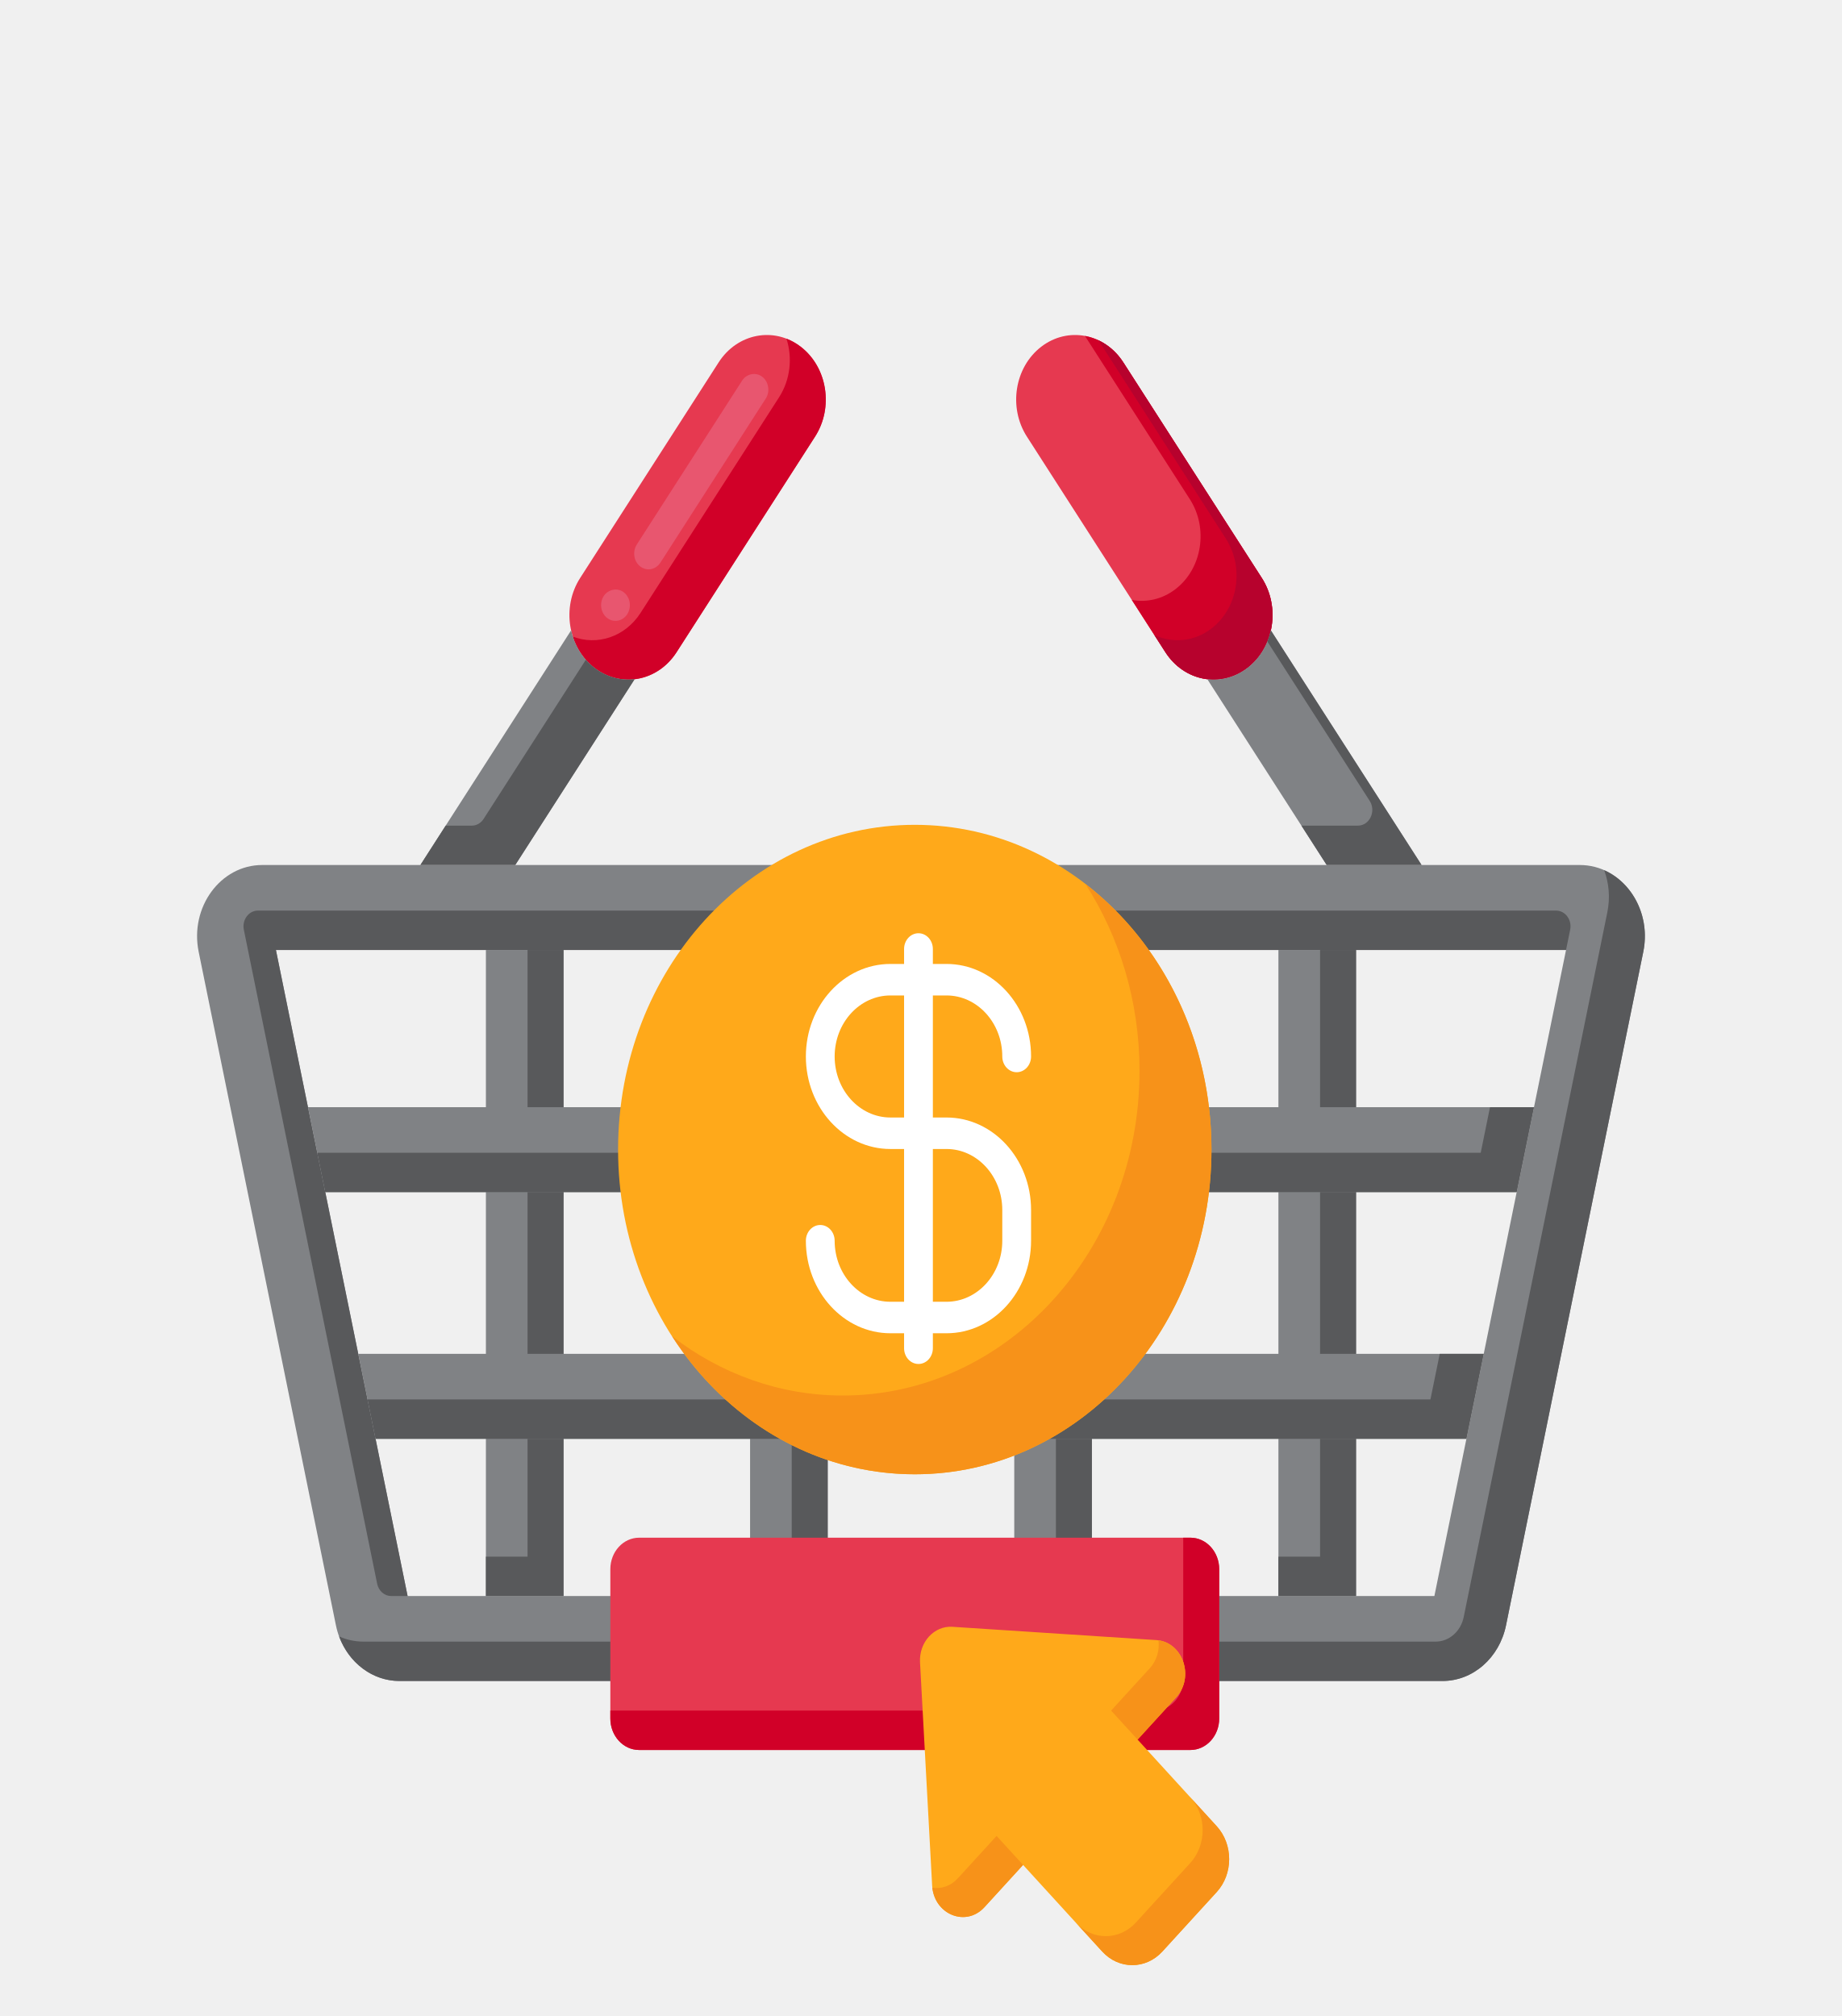
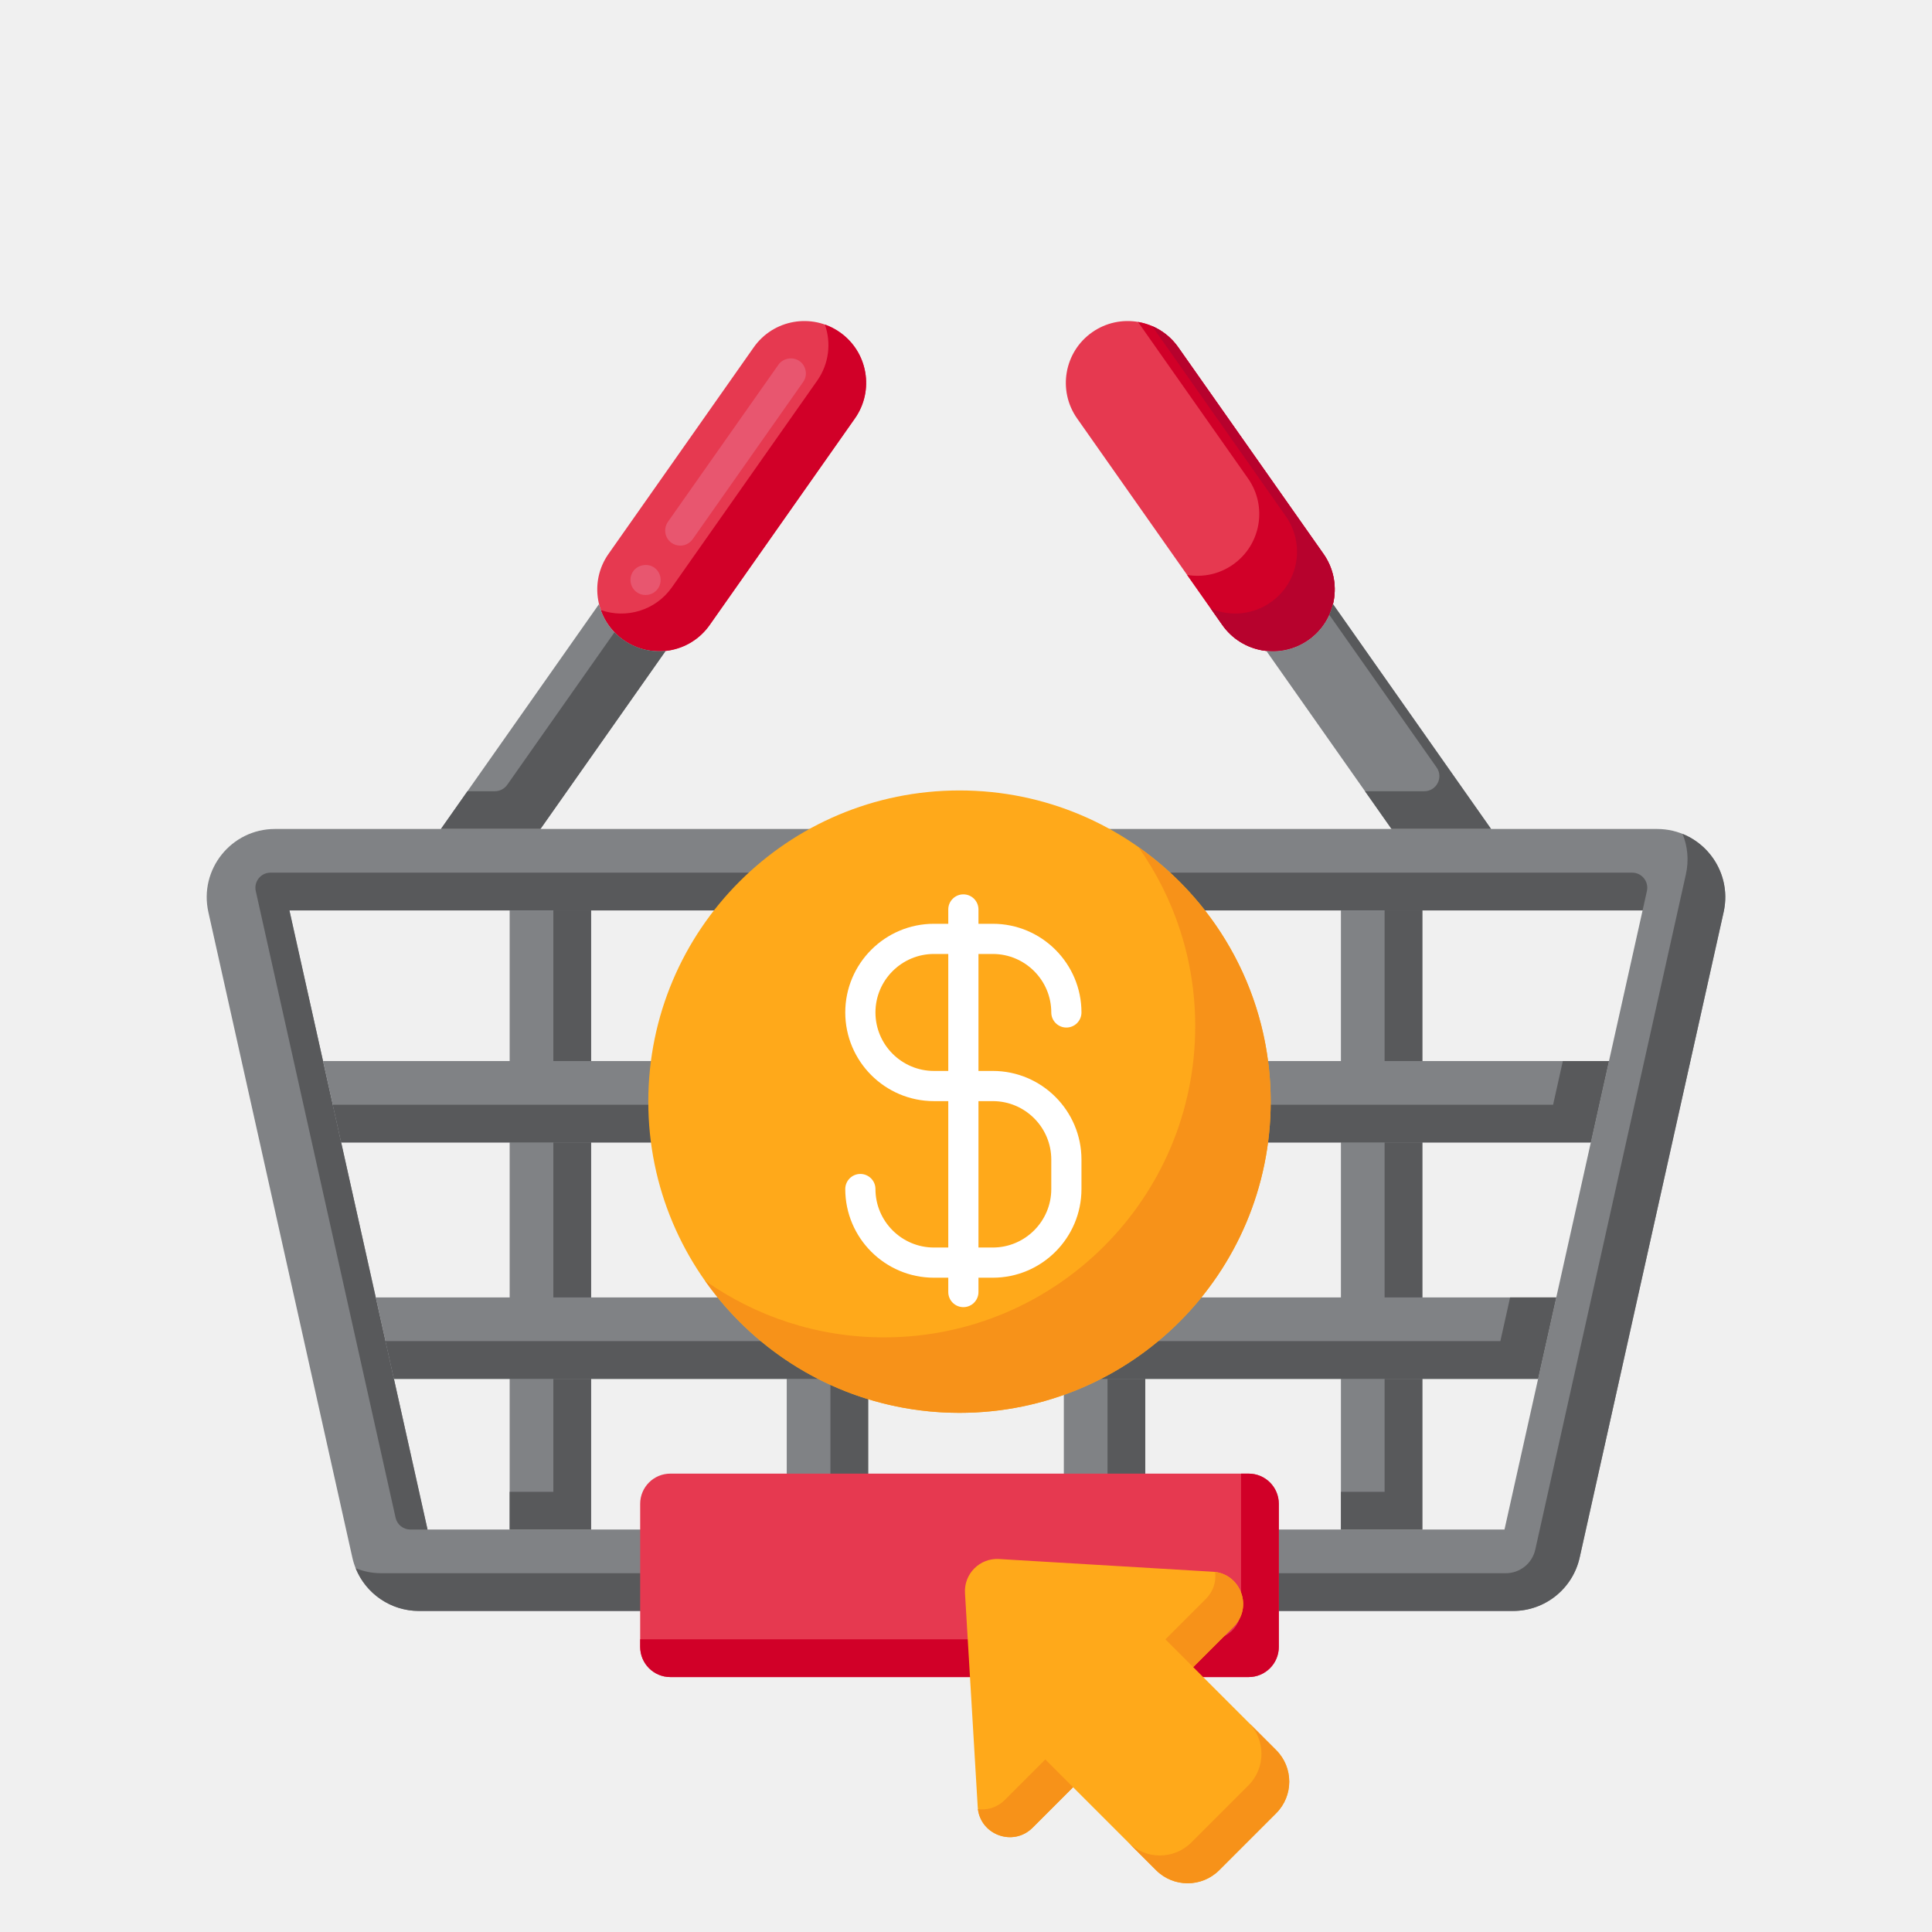
- <svg xmlns="http://www.w3.org/2000/svg" width="296" height="324" fill="none" viewBox="0 0 296 324">
-   <path fill="#E63950" d="M95.53 107.334c-4.279-3.293-5.309-9.76-2.3-14.445l22.252-34.644c3.008-4.684 8.917-5.811 13.196-2.518s5.309 9.76 2.301 14.444l-22.252 34.646c-3.009 4.684-8.917 5.81-13.197 2.517z" />
-   <path fill="#E8566F" d="M98.906 99.782c-.486 0-.937-.152-1.33-.456-1.04-.797-1.295-2.38-.567-3.518.706-1.101 2.22-1.405 3.226-.62.509.392.844.974.948 1.632a2.728 2.728 0 01-.381 1.886c-.44.684-1.145 1.076-1.896 1.076zm5.318-8.277c-.474 0-.936-.165-1.329-.456a2.545 2.545 0 01-.948-1.645 2.751 2.751 0 01.381-1.886l16.939-26.363c.705-1.101 2.209-1.392 3.215-.608.508.38.844.962.948 1.633a2.624 2.624 0 01-.382 1.886l-16.927 26.363c-.44.67-1.145 1.076-1.897 1.076z" />
-   <path fill="#D10028" d="M128.678 55.728a9.267 9.267 0 00-2.296-1.299c.982 3.054.647 6.565-1.184 9.415l-22.252 34.644c-2.499 3.89-6.996 5.326-10.9 3.818.632 1.964 1.81 3.739 3.484 5.029 4.28 3.293 10.188 2.166 13.197-2.518l22.252-34.644c3.008-4.684 1.978-11.152-2.301-14.445z" />
-   <path fill="#808285" d="M95.53 107.334c-1.954-1.504-3.23-3.669-3.754-6.025L67.554 139.02H82.8l19.179-29.857c-2.203.257-4.495-.326-6.45-1.829z" />
-   <path fill="#58595B" d="M95.53 107.334a9.747 9.747 0 01-1.386-1.301l-16.433 25.583c-.433.675-1.138 1.076-1.891 1.076h-4.202l-4.064 6.328H82.8l19.179-29.857c-2.203.257-4.495-.326-6.45-1.829z" />
+ <svg xmlns="http://www.w3.org/2000/svg" id="Layer_1" enable-background="new 0 0 256 256" height="512" viewBox="0 0 256 256" width="512">
  <g>
-     <path fill="#E63950" d="M200.469 107.334c4.28-3.293 5.31-9.76 2.301-14.445l-22.252-34.644c-3.008-4.684-8.917-5.811-13.196-2.518s-5.309 9.76-2.301 14.444l22.252 34.644c3.009 4.686 8.917 5.812 13.196 2.519z" />
-     <path fill="#D10028" d="M202.77 92.89l-22.252-34.643c-1.513-2.357-3.762-3.811-6.167-4.258l16.857 26.244c3.008 4.684 1.978 11.151-2.301 14.445-2.126 1.636-4.654 2.179-7.029 1.739l5.395 8.398c3.009 4.684 8.917 5.812 13.196 2.519 4.28-3.293 5.31-9.76 2.301-14.445z" />
-     <path fill="#B7022D" d="M202.77 92.89l-22.252-34.645c-1.047-1.63-2.445-2.828-4.004-3.561l20.475 31.876c3.009 4.684 1.978 11.151-2.301 14.444-2.79 2.148-6.272 2.415-9.192 1.043l1.777 2.767c3.009 4.684 8.917 5.812 13.196 2.519 4.28-3.292 5.31-9.76 2.301-14.444z" />
-     <path fill="#808285" d="M200.469 107.334c1.954-1.504 3.231-3.669 3.755-6.025l24.222 37.711h-15.247l-19.179-29.857c2.202.257 4.495-.326 6.449-1.829z" />
-     <path fill="#58595B" d="M204.224 101.309a11.01 11.01 0 01-.563 1.796l16.443 25.599c1.077 1.677-.019 3.987-1.892 3.987h-9.079l4.064 6.328h15.248l-24.221-37.71z" />
-   </g>
-   <g>
-     <path fill="#808285" d="M253.869 139.02H42.131c-6.693 0-11.664 6.788-10.207 13.94l22.058 108.245c1.066 5.233 5.308 8.955 10.207 8.955h167.622c4.898 0 9.14-3.722 10.207-8.955l22.058-108.245c1.457-7.152-3.514-13.94-10.207-13.94zm-23.367 117.487H65.498L44.34 152.674h207.32l-21.158 103.833z" />
-     <path fill="#58595B" d="M65.504 256.507L44.34 152.674h207.32l.662-3.247c.322-1.58-.777-3.082-2.257-3.082H41.444c-1.48 0-2.58 1.502-2.258 3.084l21.422 105.098c.236 1.157 1.174 1.98 2.257 1.98h2.639z" />
-     <path fill="#58595B" d="M257.785 139.847c.766 2.062.994 4.403.509 6.783l-23.076 113.241c-.471 2.315-2.347 3.96-4.514 3.96H58.408c-1.376 0-2.7-.294-3.915-.832 1.572 4.269 5.38 7.16 9.696 7.16h167.622c4.899 0 9.14-3.722 10.207-8.956l22.058-108.245c1.153-5.661-1.722-11.093-6.291-13.111z" />
-     <path fill="#808285" d="M78.085 152.674h12.474v103.833H78.085V152.674z" />
-     <path fill="#58595B" d="M84.777 152.674v97.505h-6.692v6.328h12.474V152.674h-5.782z" />
-     <path fill="#808285" d="M120.537 152.674h12.473v103.833h-12.473V152.674z" />
-     <path fill="#58595B" d="M127.229 152.674v97.505h-6.691v6.328h12.472V152.674h-5.781z" />
-     <path fill="#808285" d="M162.99 152.674h12.473v103.833H162.99V152.674z" />
-     <path fill="#58595B" d="M169.681 152.674v97.505h-6.691v6.328h12.472V152.674h-5.781z" />
-     <path fill="#808285" d="M205.441 152.674h12.474v103.833h-12.474V152.674z" />
-     <path fill="#58595B" d="M212.134 152.674v97.505h-6.693v6.328h12.474V152.674h-5.781z" />
    <g>
-       <path fill="#808285" d="M246.511 177.942H49.489l2.782 13.653h191.458l2.782-13.653z" />
-       <path fill="#58595B" d="M239.441 177.942l-1.493 7.325H50.981l1.29 6.328h191.458l2.782-13.653h-7.07z" />
-       <path fill="#808285" d="M238.433 217.584H57.566l2.783 13.653h175.302l2.782-13.653z" />
-       <path fill="#58595B" d="M231.362 217.584l-1.493 7.325H59.059l1.29 6.328h175.302l2.782-13.653h-7.071z" />
-     </g>
-   </g>
-   <g>
-     <path fill="#FFA91A" d="M147.003 236.936c26.332 0 47.678-23.365 47.678-52.188 0-28.822-21.346-52.188-47.678-52.188-26.332 0-47.678 23.366-47.678 52.188 0 28.823 21.346 52.188 47.678 52.188z" />
-     <path fill="#F79219" d="M174.43 142.071c5.467 8.493 8.689 18.842 8.689 30.021 0 28.822-21.346 52.188-47.678 52.188-10.213 0-19.668-3.526-27.426-9.511 8.629 13.403 22.869 22.167 38.988 22.167 26.333 0 47.678-23.366 47.678-52.188 0-17.644-8.007-33.231-20.251-42.677z" />
-     <path fill="#fff" d="M152.106 214.274h-9.018c-7.491 0-13.586-6.671-13.586-14.87 0-1.397 1.036-2.531 2.313-2.531 1.276 0 2.312 1.134 2.312 2.531 0 5.408 4.021 9.808 8.961 9.808h9.018c4.94 0 8.96-4.4 8.96-9.808v-4.936c0-5.408-4.02-9.807-8.96-9.807h-9.018c-7.491 0-13.586-6.671-13.586-14.871s6.095-14.87 13.586-14.87h9.018c7.491 0 13.585 6.671 13.585 14.87 0 1.397-1.036 2.531-2.313 2.531-1.276 0-2.312-1.134-2.312-2.531 0-5.408-4.02-9.807-8.96-9.807h-9.018c-4.94 0-8.961 4.399-8.961 9.807s4.021 9.809 8.961 9.809h9.018c7.491 0 13.585 6.671 13.585 14.869v4.936c0 8.199-6.094 14.87-13.585 14.87z" />
-     <path fill="#fff" d="M147.596 219.21c-1.276 0-2.312-1.134-2.312-2.531v-64.162c0-1.398 1.036-2.532 2.312-2.532 1.277 0 2.313 1.134 2.313 2.532v64.162c0 1.397-1.035 2.531-2.313 2.531z" />
-     <g>
-       <path fill="#E63950" d="M102.706 281.247H191.3c2.555 0 4.625-2.267 4.625-5.062v-23.993c0-2.796-2.07-5.062-4.625-5.062h-88.594c-2.554 0-4.625 2.266-4.625 5.062v23.993c0 2.795 2.071 5.062 4.625 5.062z" />
+       <g>
+         <g>
+           <g>
+             <g>
+               <g>
+                 <path d="m82.621 84.807c-3.701-2.602-4.592-7.712-1.99-11.413l19.245-27.373c2.602-3.701 7.712-4.592 11.413-1.99 3.701 2.602 4.592 7.712 1.99 11.413l-19.245 27.374c-2.602 3.701-7.712 4.591-11.413 1.989z" fill="#e63950" />
+               </g>
+             </g>
+             <g>
+               <g>
+                 <path d="m85.54 78.84c-.42 0-.81-.12-1.15-.36-.9-.63-1.12-1.88-.49-2.78.61-.87 1.92-1.11 2.79-.49.44.31.73.77.82 1.29.09.53-.03 1.06-.33 1.49-.38.54-.99.85-1.64.85zm4.6-6.54c-.41 0-.81-.13-1.15-.36-.44-.31-.73-.77-.82-1.3-.09-.52.03-1.05.33-1.49l14.65-20.83c.61-.87 1.91-1.1 2.78-.48.44.3.73.76.82 1.29.1.52-.02 1.06-.33 1.49l-14.64 20.83c-.38.53-.99.85-1.64.85z" fill="#e8566f" />
+               </g>
+             </g>
+             <g>
+               <g>
+                 <path d="m111.289 44.032c-.628-.441-1.297-.782-1.986-1.026.85 2.413.56 5.187-1.024 7.439l-19.245 27.373c-2.161 3.073-6.05 4.208-9.427 3.016.547 1.552 1.565 2.955 3.014 3.974 3.701 2.602 8.811 1.711 11.413-1.99l19.245-27.373c2.602-3.701 1.711-8.811-1.99-11.413z" fill="#d10028" />
+               </g>
+             </g>
+             <g>
+               <g>
+                 <path d="m82.621 84.807c-1.69-1.188-2.794-2.899-3.247-4.76l-20.949 29.796h13.187l16.587-23.591c-1.905.203-3.888-.257-5.578-1.445z" fill="#808285" />
+               </g>
+             </g>
+             <g>
+               <g>
+                 <g>
+                   <path d="m82.621 84.807c-.44-.309-.84-.654-1.199-1.028l-14.212 20.214c-.375.533-.985.85-1.636.85h-3.634l-3.515 5h13.187l16.587-23.591c-1.905.203-3.888-.257-5.578-1.445z" fill="#58595b" />
+                 </g>
+               </g>
+             </g>
+           </g>
+           <g>
+             <g>
+               <g>
+                 <path d="m173.379 84.807c3.701-2.602 4.592-7.712 1.99-11.413l-19.245-27.373c-2.602-3.701-7.712-4.592-11.413-1.99-3.701 2.602-4.592 7.712-1.99 11.413l19.245 27.373c2.602 3.702 7.712 4.592 11.413 1.99z" fill="#e63950" />
+               </g>
+             </g>
+             <g>
+               <g>
+                 <path d="m175.369 73.394-19.245-27.372c-1.309-1.862-3.254-3.011-5.334-3.364l14.579 20.736c2.602 3.701 1.711 8.811-1.99 11.413-1.839 1.293-4.025 1.722-6.079 1.374l4.666 6.636c2.602 3.701 7.712 4.592 11.413 1.99 3.701-2.602 4.592-7.712 1.99-11.413z" fill="#d10028" />
+               </g>
+             </g>
+             <g>
+               <g>
+                 <path d="m175.369 73.394-19.245-27.373c-.906-1.288-2.115-2.235-3.463-2.814l17.708 25.186c2.602 3.701 1.711 8.811-1.99 11.413-2.413 1.697-5.425 1.908-7.95.824l1.537 2.186c2.602 3.701 7.712 4.592 11.413 1.99 3.701-2.601 4.592-7.711 1.99-11.412z" fill="#b7022d" />
+               </g>
+             </g>
+             <g>
+               <g>
+                 <path d="m173.379 84.807c1.69-1.188 2.794-2.899 3.247-4.76l20.949 29.796h-13.187l-16.587-23.591c1.905.203 3.888-.257 5.578-1.445z" fill="#808285" />
+               </g>
+             </g>
+             <g>
+               <g>
+                 <path d="m176.626 80.047c-.118.486-.281.961-.487 1.419l14.221 20.226c.932 1.325-.016 3.15-1.636 3.15h-7.852l3.515 5h13.187z" fill="#58595b" />
+               </g>
+             </g>
+           </g>
+         </g>
+         <g>
+           <g>
+             <g>
+               <path d="m219.562 109.843h-183.124c-5.789 0-10.088 5.363-8.828 11.014l19.077 85.527c.922 4.135 4.591 7.076 8.828 7.076h144.97c4.236 0 7.905-2.941 8.828-7.076l19.077-85.527c1.26-5.651-3.039-11.014-8.828-11.014zm-20.209 92.829h-142.706l-18.299-82.041h179.304z" fill="#808285" />
+             </g>
+           </g>
+           <g>
+             <g>
+               <g>
+                 <path d="m56.652 202.672-18.304-82.041h179.304l.572-2.565c.279-1.249-.672-2.435-1.952-2.435h-180.429c-1.28 0-2.231 1.186-1.952 2.436l18.527 83.041c.204.914 1.015 1.564 1.952 1.564z" fill="#58595b" />
+               </g>
+             </g>
+             <g>
+               <g>
+                 <path d="m222.949 110.496c.663 1.63.86 3.479.44 5.36l-19.957 89.474c-.408 1.829-2.03 3.129-3.904 3.129h-149.013c-1.19 0-2.335-.232-3.386-.657 1.36 3.373 4.653 5.657 8.386 5.657h144.97c4.237 0 7.905-2.941 8.828-7.076l19.077-85.527c.997-4.473-1.489-8.765-5.441-10.36z" fill="#58595b" />
+               </g>
+             </g>
+           </g>
+           <g>
+             <g>
+               <g>
+                 <path d="m67.533 120.631h10.788v82.041h-10.788z" fill="#808285" />
+               </g>
+             </g>
+             <g>
+               <g>
+                 <path d="m73.321 120.631v77.041h-5.788v5h10.788v-82.041z" fill="#58595b" />
+               </g>
+             </g>
+             <g>
+               <g>
+                 <path d="m104.248 120.631h10.788v82.041h-10.788z" fill="#808285" />
+               </g>
+             </g>
+             <g>
+               <g>
+                 <path d="m110.036 120.631v77.041h-5.787v5h10.787v-82.041z" fill="#58595b" />
+               </g>
+             </g>
+             <g>
+               <g>
+                 <path d="m140.964 120.631h10.788v82.041h-10.788z" fill="#808285" />
+               </g>
+             </g>
+             <g>
+               <g>
+                 <path d="m146.751 120.631v77.041h-5.787v5h10.787v-82.041z" fill="#58595b" />
+               </g>
+             </g>
+             <g>
+               <g>
+                 <path d="m177.679 120.631h10.788v82.041h-10.788z" fill="#808285" />
+               </g>
+             </g>
+             <g>
+               <g>
+                 <path d="m183.467 120.631v77.041h-5.788v5h10.788v-82.041z" fill="#58595b" />
+               </g>
+             </g>
+           </g>
+           <g>
+             <g>
+               <g>
+                 <path d="m213.199 140.596h-170.398l2.406 10.788h165.586z" fill="#808285" />
+               </g>
+             </g>
+             <g>
+               <g>
+                 <path d="m207.084 140.596-1.291 5.788h-161.701l1.115 5h165.586l2.406-10.788z" fill="#58595b" />
+               </g>
+             </g>
+             <g>
+               <g>
+                 <path d="m206.212 171.918h-156.425l2.407 10.788h151.612z" fill="#808285" />
+               </g>
+             </g>
+             <g>
+               <g>
+                 <path d="m200.097 171.918-1.291 5.788h-147.728l1.116 5h151.612l2.406-10.788z" fill="#58595b" />
+               </g>
+             </g>
+           </g>
+         </g>
+       </g>
    </g>
    <g>
-       <path fill="#D10028" d="M191.299 247.13h-1.156v22.727c0 2.795-2.071 5.062-4.625 5.062H98.081v1.266c0 2.795 2.071 5.062 4.625 5.062H191.3c2.555 0 4.625-2.267 4.625-5.062v-23.993c-.001-2.796-2.071-5.062-4.626-5.062z" />
-     </g>
-     <g>
-       <path fill="#FFA91A" d="M185.815 263.583l-32.754-2.133c-2.951-.192-5.392 2.481-5.216 5.71l1.948 35.851c.252 4.649 5.403 6.79 8.411 3.497l6.202-6.789 12.713 13.916c2.672 2.924 7.005 2.924 9.675 0l8.727-9.552c2.672-2.925 2.672-7.667 0-10.591l-12.713-13.915 6.202-6.789c3.008-3.291 1.052-8.928-3.195-9.205z" />
-       <path fill="#F79219" d="M182.537 308.976l8.726-9.552c2.672-2.925 2.672-7.667 0-10.591l4.258 4.66c2.672 2.925 2.672 7.668 0 10.591l-8.727 9.552c-2.672 2.925-7.003 2.925-9.675 0l-4.257-4.66c2.672 2.925 7.003 2.925 9.675 0zM182.809 279.578l-4.257-4.66 6.202-6.789c1.185-1.297 1.599-2.958 1.407-4.511 4.006.55 5.775 5.969 2.85 9.172l-6.202 6.788zM153.947 301.849l6.202-6.789 4.257 4.66-6.202 6.789c-2.925 3.202-7.878 1.264-8.379-3.12 1.421.21 2.938-.243 4.122-1.54z" />
+       <g>
+         <g>
+           <g>
+             <g>
+               <g>
+                 <circle cx="127.138" cy="145.974" fill="#ffa91a" r="41.235" />
+               </g>
+             </g>
+           </g>
+           <g>
+             <g>
+               <path d="m150.858 112.254c4.729 6.71 7.515 14.887 7.515 23.72 0 22.773-18.461 41.235-41.235 41.235-8.833 0-17.01-2.786-23.72-7.515 7.463 10.59 19.779 17.515 33.72 17.515 22.774 0 41.235-18.462 41.235-41.235 0-13.941-6.925-26.257-17.515-33.72z" fill="#f79219" />
+             </g>
+           </g>
+           <g>
+             <g>
+               <g>
+                 <path d="m131.551 169.303h-7.799c-6.479 0-11.75-5.271-11.75-11.749 0-1.104.896-2 2-2s2 .896 2 2c0 4.273 3.477 7.749 7.75 7.749h7.799c4.273 0 7.749-3.476 7.749-7.749v-3.9c0-4.273-3.476-7.749-7.749-7.749h-7.799c-6.479 0-11.75-5.271-11.75-11.75s5.271-11.749 11.75-11.749h7.799c6.479 0 11.749 5.271 11.749 11.749 0 1.104-.896 2-2 2s-2-.896-2-2c0-4.273-3.476-7.749-7.749-7.749h-7.799c-4.273 0-7.75 3.476-7.75 7.749s3.477 7.75 7.75 7.75h7.799c6.479 0 11.749 5.271 11.749 11.749v3.9c0 6.478-5.27 11.749-11.749 11.749z" fill="#fff" />
+               </g>
+             </g>
+             <g>
+               <g>
+                 <path d="m127.651 173.203c-1.104 0-2-.896-2-2v-50.696c0-1.104.896-2 2-2s2 .896 2 2v50.696c0 1.104-.895 2-2 2z" fill="#fff" />
+               </g>
+             </g>
+           </g>
+         </g>
+       </g>
+       <g>
+         <g>
+           <g>
+             <path d="m88.827 222.22h76.622c2.209 0 4-1.791 4-4v-18.957c0-2.209-1.791-4-4-4h-76.622c-2.209 0-4 1.791-4 4v18.957c0 2.209 1.791 4 4 4z" fill="#e63950" />
+           </g>
+         </g>
+       </g>
+       <g>
+         <g>
+           <path d="m165.448 195.263h-1v17.957c0 2.209-1.791 4-4 4h-75.621v1c0 2.209 1.791 4 4 4h76.622c2.209 0 4-1.791 4-4v-18.957c-.001-2.209-1.791-4-4.001-4z" fill="#d10028" />
+         </g>
+       </g>
+       <g>
+         <g>
+           <g>
+             <g>
+               <path d="m160.705 208.263-28.328-1.685c-2.552-.152-4.663 1.96-4.511 4.511l1.685 28.327c.218 3.673 4.673 5.365 7.274 2.763l5.364-5.364 10.995 10.995c2.311 2.311 6.058 2.311 8.368 0l7.547-7.547c2.311-2.311 2.311-6.058 0-8.368l-10.995-10.995 5.364-5.364c2.602-2.6.91-7.054-2.763-7.273z" fill="#ffa91a" />
+             </g>
+           </g>
+         </g>
+         <g>
+           <g>
+             <g>
+               <path d="m157.87 244.129 7.547-7.547c2.311-2.311 2.311-6.058 0-8.368l3.682 3.682c2.311 2.311 2.311 6.058 0 8.368l-7.547 7.547c-2.311 2.311-6.057 2.311-8.368 0l-3.682-3.682c2.311 2.311 6.057 2.311 8.368 0z" fill="#f79219" />
+             </g>
+           </g>
+           <g>
+             <g>
+               <path d="m158.105 220.901-3.682-3.682 5.364-5.364c1.025-1.025 1.383-2.337 1.217-3.564 3.465.434 4.995 4.716 2.465 7.247z" fill="#f79219" />
+             </g>
+           </g>
+           <g>
+             <g>
+               <path d="m133.143 238.498 5.364-5.364 3.682 3.682-5.364 5.364c-2.53 2.53-6.813.999-7.247-2.465 1.229.166 2.541-.192 3.565-1.217z" fill="#f79219" />
+             </g>
+           </g>
+         </g>
+       </g>
    </g>
  </g>
</svg>
